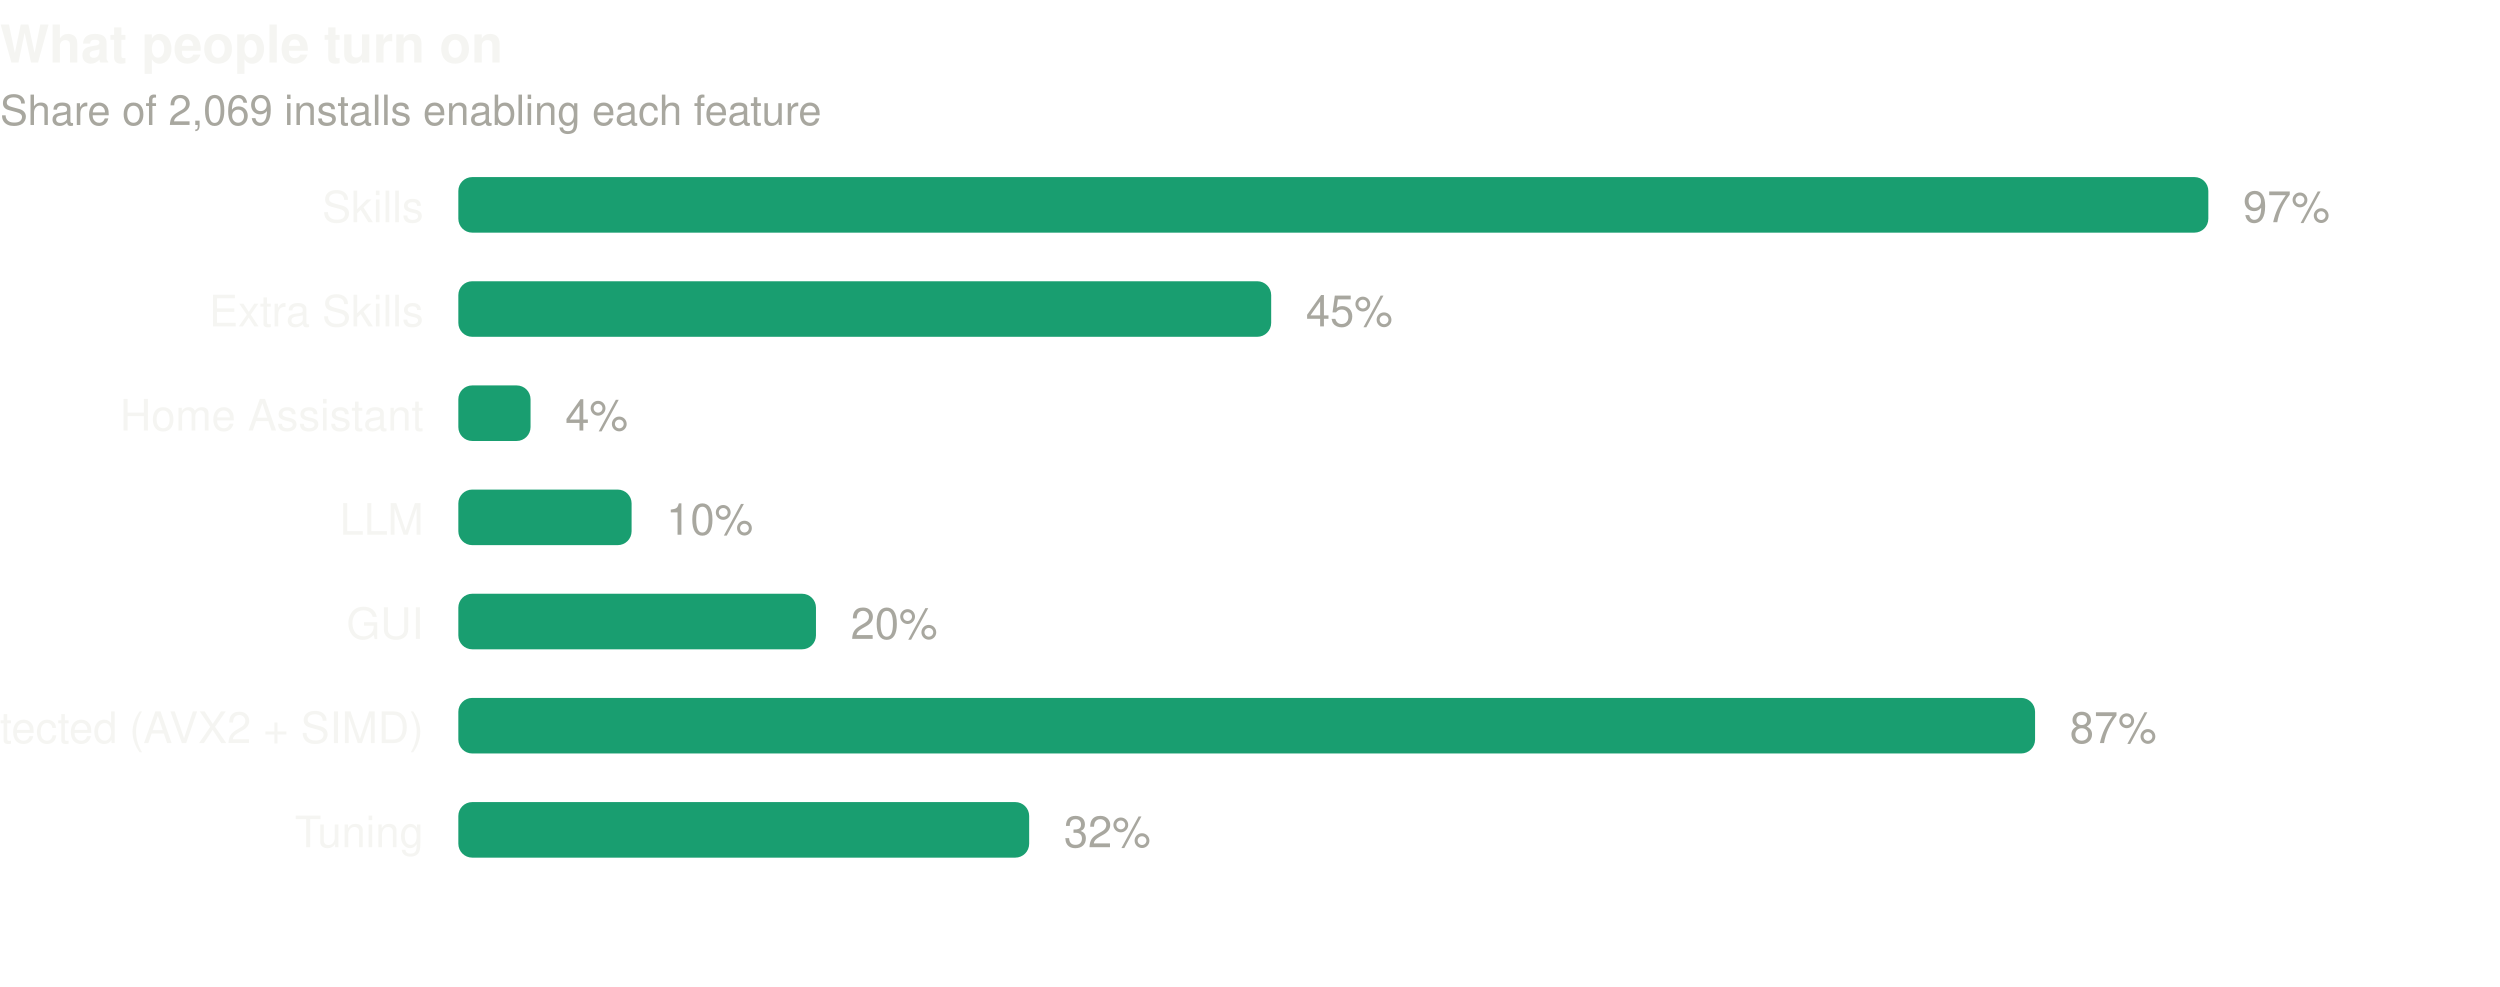
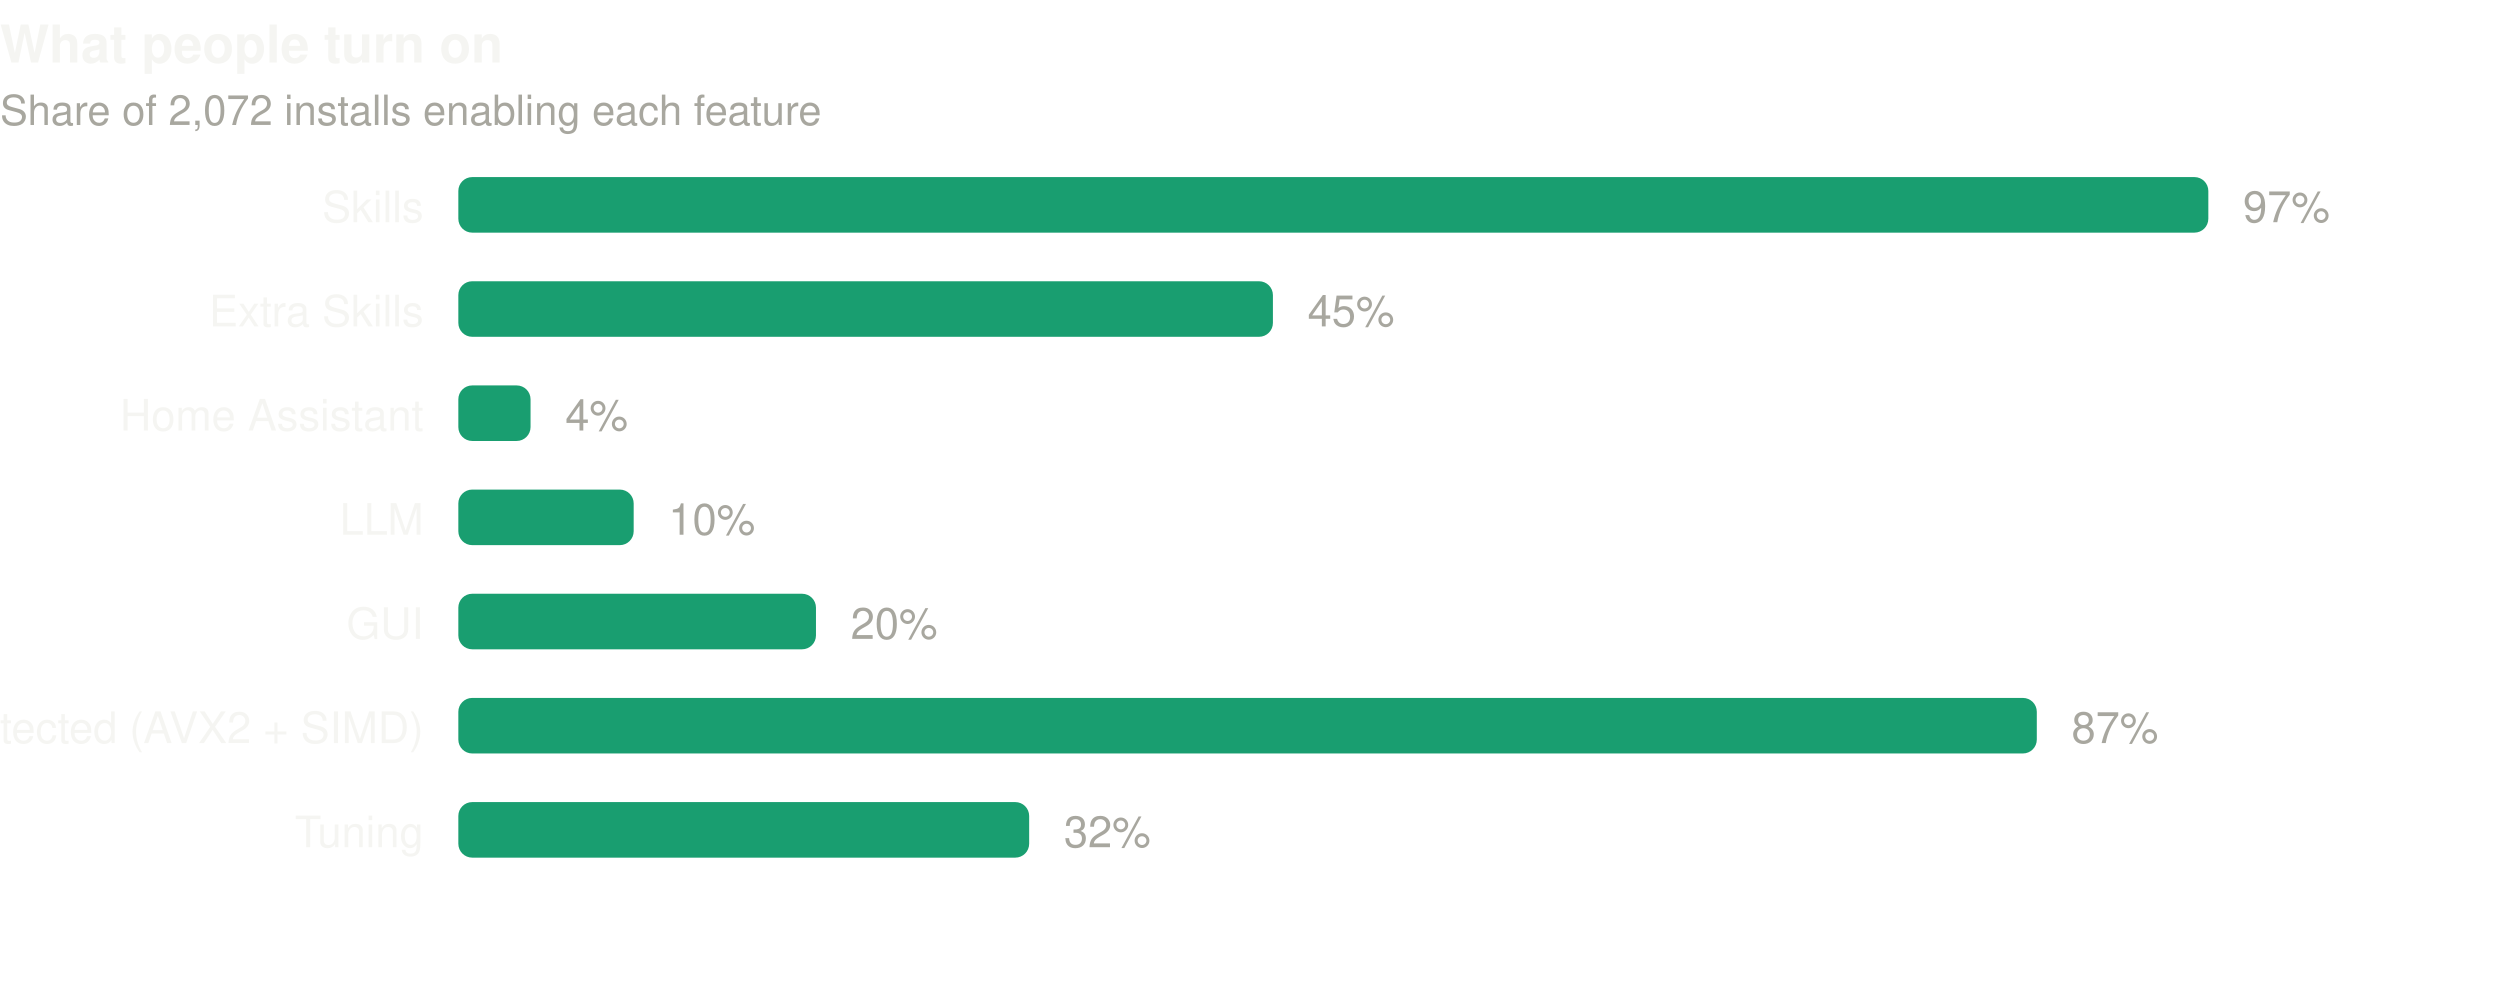
- <svg xmlns="http://www.w3.org/2000/svg" width="720" height="284" viewBox="0 0 720 284" role="img" aria-label="What people turn on. Share of 2,069 installs enabling each feature">
+ <svg xmlns="http://www.w3.org/2000/svg" width="720" height="284" viewBox="0 0 720 284" role="img" aria-label="What people turn on. Share of 2,072 installs enabling each feature">
  <text x="0" y="18" font-family="ui-sans-serif,-apple-system,BlinkMacSystemFont,'Segoe UI',Helvetica,Arial,sans-serif" font-size="15" font-weight="600" fill="#f5f5f2">What people turn on</text>
-   <text x="0" y="36" font-family="ui-sans-serif,-apple-system,BlinkMacSystemFont,'Segoe UI',Helvetica,Arial,sans-serif" font-size="12" fill="#a8a79f">Share of 2,069 installs enabling each feature</text>
+   <text x="0" y="36" font-family="ui-sans-serif,-apple-system,BlinkMacSystemFont,'Segoe UI',Helvetica,Arial,sans-serif" font-size="12" fill="#a8a79f">Share of 2,072 installs enabling each feature</text>
  <text x="122" y="64.0" text-anchor="end" font-family="ui-sans-serif,-apple-system,BlinkMacSystemFont,'Segoe UI',Helvetica,Arial,sans-serif" font-size="12.5" fill="#f5f5f2">Skills</text>
  <rect x="132" y="51.0" width="504.0" height="16" rx="4" fill="#199e70" />
  <text x="646.0" y="64.0" font-family="ui-sans-serif,-apple-system,BlinkMacSystemFont,'Segoe UI',Helvetica,Arial,sans-serif" font-size="12.5" fill="#a8a79f">97%</text>
  <text x="122" y="94.0" text-anchor="end" font-family="ui-sans-serif,-apple-system,BlinkMacSystemFont,'Segoe UI',Helvetica,Arial,sans-serif" font-size="12.5" fill="#f5f5f2">Extra Skills</text>
-   <rect x="132" y="81.0" width="234.1" height="16" rx="4" fill="#199e70" />
-   <text x="376.1" y="94.0" font-family="ui-sans-serif,-apple-system,BlinkMacSystemFont,'Segoe UI',Helvetica,Arial,sans-serif" font-size="12.5" fill="#a8a79f">45%</text>
+   <rect x="132" y="81.0" width="234.6" height="16" rx="4" fill="#199e70" />
+   <text x="376.6" y="94.0" font-family="ui-sans-serif,-apple-system,BlinkMacSystemFont,'Segoe UI',Helvetica,Arial,sans-serif" font-size="12.5" fill="#a8a79f">45%</text>
  <text x="122" y="124.0" text-anchor="end" font-family="ui-sans-serif,-apple-system,BlinkMacSystemFont,'Segoe UI',Helvetica,Arial,sans-serif" font-size="12.5" fill="#f5f5f2">Home Assistant</text>
  <rect x="132" y="111.0" width="20.8" height="16" rx="4" fill="#199e70" />
  <text x="162.8" y="124.0" font-family="ui-sans-serif,-apple-system,BlinkMacSystemFont,'Segoe UI',Helvetica,Arial,sans-serif" font-size="12.5" fill="#a8a79f">4%</text>
  <text x="122" y="154.0" text-anchor="end" font-family="ui-sans-serif,-apple-system,BlinkMacSystemFont,'Segoe UI',Helvetica,Arial,sans-serif" font-size="12.5" fill="#f5f5f2">LLM</text>
-   <rect x="132" y="141.0" width="49.9" height="16" rx="4" fill="#199e70" />
-   <text x="191.9" y="154.0" font-family="ui-sans-serif,-apple-system,BlinkMacSystemFont,'Segoe UI',Helvetica,Arial,sans-serif" font-size="12.5" fill="#a8a79f">10%</text>
+   <rect x="132" y="141.0" width="50.5" height="16" rx="4" fill="#199e70" />
+   <text x="192.5" y="154.0" font-family="ui-sans-serif,-apple-system,BlinkMacSystemFont,'Segoe UI',Helvetica,Arial,sans-serif" font-size="12.5" fill="#a8a79f">10%</text>
  <text x="122" y="184.0" text-anchor="end" font-family="ui-sans-serif,-apple-system,BlinkMacSystemFont,'Segoe UI',Helvetica,Arial,sans-serif" font-size="12.5" fill="#f5f5f2">GUI</text>
  <rect x="132" y="171.0" width="103.0" height="16" rx="4" fill="#199e70" />
  <text x="245.0" y="184.0" font-family="ui-sans-serif,-apple-system,BlinkMacSystemFont,'Segoe UI',Helvetica,Arial,sans-serif" font-size="12.5" fill="#a8a79f">20%</text>
  <text x="122" y="214.0" text-anchor="end" font-family="ui-sans-serif,-apple-system,BlinkMacSystemFont,'Segoe UI',Helvetica,Arial,sans-serif" font-size="12.5" fill="#f5f5f2">CPU capability detected (AVX2 + SIMD)</text>
-   <rect x="132" y="201.0" width="454.1" height="16" rx="4" fill="#199e70" />
-   <text x="596.1" y="214.0" font-family="ui-sans-serif,-apple-system,BlinkMacSystemFont,'Segoe UI',Helvetica,Arial,sans-serif" font-size="12.5" fill="#a8a79f">87%</text>
+   <rect x="132" y="201.0" width="454.6" height="16" rx="4" fill="#199e70" />
+   <text x="596.6" y="214.0" font-family="ui-sans-serif,-apple-system,BlinkMacSystemFont,'Segoe UI',Helvetica,Arial,sans-serif" font-size="12.5" fill="#a8a79f">87%</text>
  <text x="122" y="244.0" text-anchor="end" font-family="ui-sans-serif,-apple-system,BlinkMacSystemFont,'Segoe UI',Helvetica,Arial,sans-serif" font-size="12.5" fill="#f5f5f2">Tuning</text>
  <rect x="132" y="231.0" width="164.4" height="16" rx="4" fill="#199e70" />
  <text x="306.4" y="244.0" font-family="ui-sans-serif,-apple-system,BlinkMacSystemFont,'Segoe UI',Helvetica,Arial,sans-serif" font-size="12.5" fill="#a8a79f">32%</text>
</svg>
